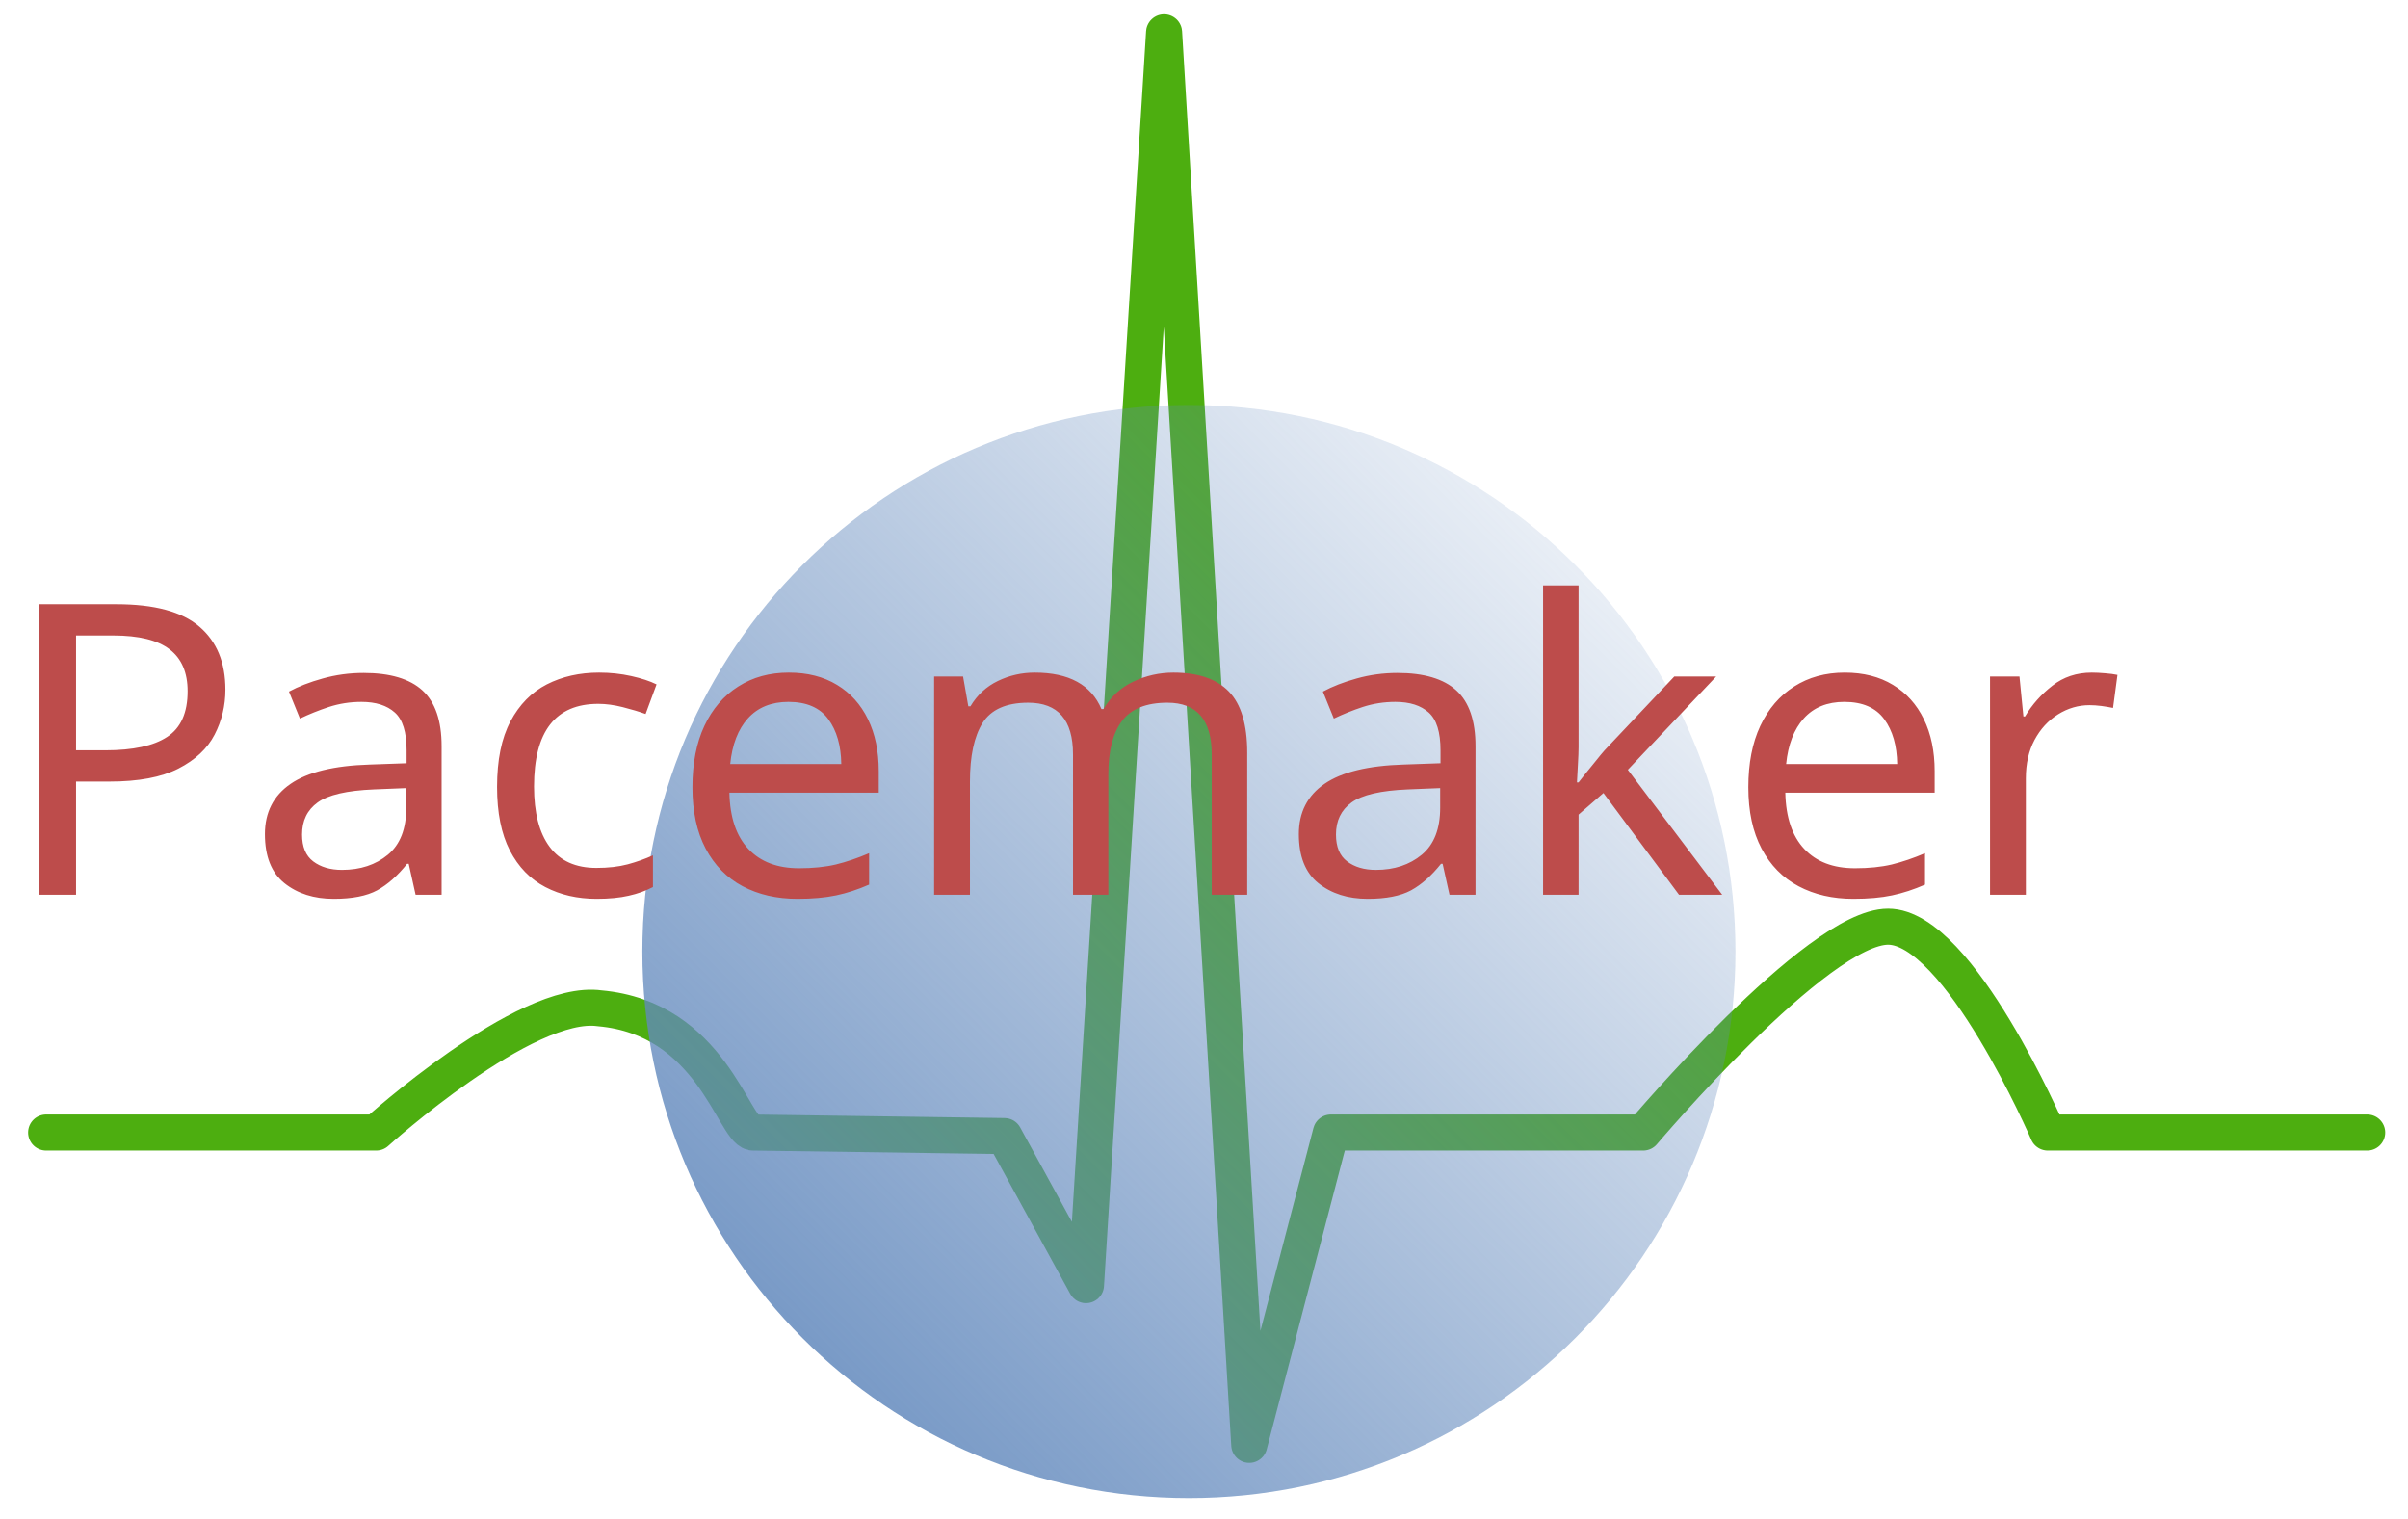
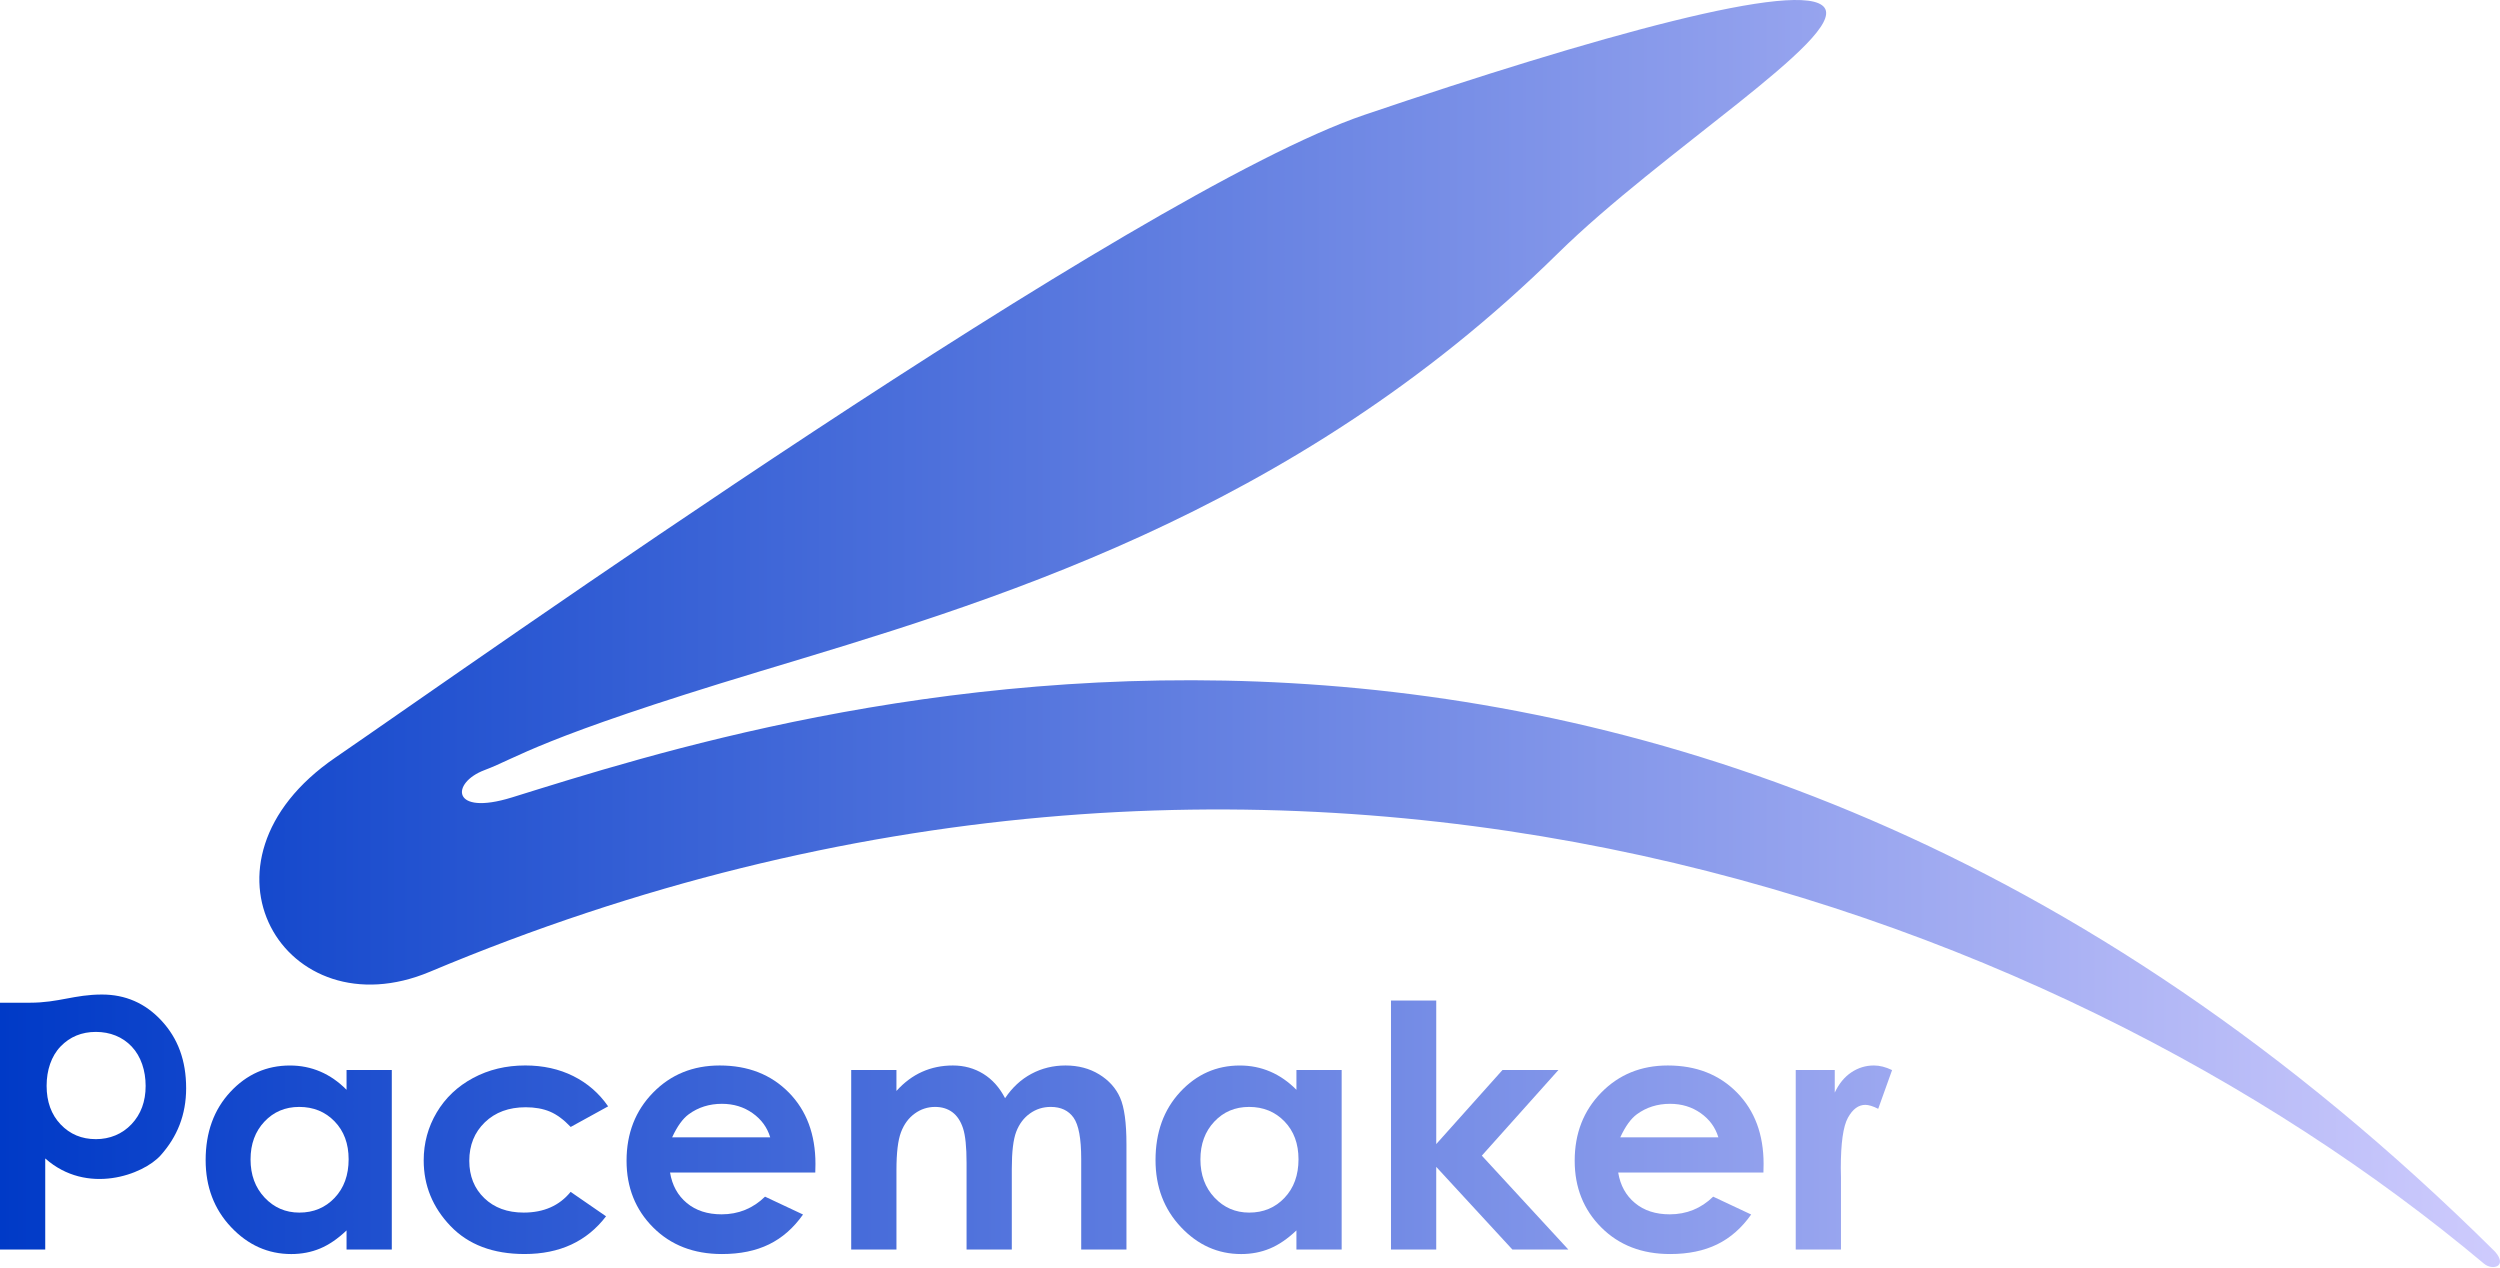
- <svg xmlns="http://www.w3.org/2000/svg" xmlns:xlink="http://www.w3.org/1999/xlink" id="svg2886" version="1.1" width="230" height="145" style="display:inline">
-   <defs id="defs2890">
-     <linearGradient id="linearGradient3701">
-       <stop style="stop-color:#6289bd;stop-opacity:1;" offset="0" id="stop3703" />
-       <stop style="stop-color:#6289bd;stop-opacity:0;" offset="1" id="stop3705" />
+ <svg xmlns="http://www.w3.org/2000/svg" xmlns:xlink="http://www.w3.org/1999/xlink" version="1.1" width="282.772" height="143.315" id="svg2" xml:space="preserve">
+   <defs id="defs6">
+     <linearGradient id="linearGradient3808">
+       <stop style="stop-color:#003ac7;stop-opacity:1;" offset="0" id="stop3810" />
+       <stop style="stop-color:#cecbfd;stop-opacity:1;" offset="1" id="stop3812" />
    </linearGradient>
-     <linearGradient xlink:href="#linearGradient3701" id="linearGradient3707" x1="451.974" y1="895.578" x2="1263.852" y2="83.699" gradientUnits="userSpaceOnUse" />
+     <linearGradient x1="0" y1="0" x2="1" y2="0" id="linearGradient26" gradientUnits="userSpaceOnUse" gradientTransform="matrix(202.7485,0,0,202.7485,331.4604,-322.6777)" spreadMethod="pad">
+       <stop id="stop28" style="stop-color:#ea5b63;stop-opacity:1" offset="0" />
+       <stop id="stop30" style="stop-color:#f29d92;stop-opacity:1" offset="1" />
+     </linearGradient>
+     <linearGradient x1="0" y1="0" x2="1" y2="0" id="linearGradient46" gradientUnits="userSpaceOnUse" gradientTransform="matrix(170.5261,0,0,170.5261,327.9482,-275.0605)" spreadMethod="pad">
+       <stop id="stop48" style="stop-color:#ea5b63;stop-opacity:1" offset="0" />
+       <stop id="stop50" style="stop-color:#f29d92;stop-opacity:1" offset="1" />
+     </linearGradient>
+     <linearGradient x1="0" y1="0" x2="1" y2="0" id="linearGradient66" gradientUnits="userSpaceOnUse" gradientTransform="matrix(170.5262,0,0,170.5262,327.9473,-275.0605)" spreadMethod="pad">
+       <stop id="stop68" style="stop-color:#ea5b63;stop-opacity:1" offset="0" />
+       <stop id="stop70" style="stop-color:#f29d92;stop-opacity:1" offset="1" />
+     </linearGradient>
+     <linearGradient x1="0" y1="0" x2="1" y2="0" id="linearGradient86" gradientUnits="userSpaceOnUse" gradientTransform="matrix(170.5255,0,0,170.5255,327.9477,-275.0605)" spreadMethod="pad">
+       <stop id="stop88" style="stop-color:#ea5b63;stop-opacity:1" offset="0" />
+       <stop id="stop90" style="stop-color:#f29d92;stop-opacity:1" offset="1" />
+     </linearGradient>
+     <linearGradient x1="0" y1="0" x2="1" y2="0" id="linearGradient106" gradientUnits="userSpaceOnUse" gradientTransform="matrix(170.5256,0,0,170.5256,327.9482,-275.2637)" spreadMethod="pad">
+       <stop id="stop108" style="stop-color:#ea5b63;stop-opacity:1" offset="0" />
+       <stop id="stop110" style="stop-color:#f29d92;stop-opacity:1" offset="1" />
+     </linearGradient>
+     <linearGradient x1="0" y1="0" x2="1" y2="0" id="linearGradient126" gradientUnits="userSpaceOnUse" gradientTransform="matrix(170.5261,0,0,170.5261,327.9477,-275.0605)" spreadMethod="pad">
+       <stop id="stop128" style="stop-color:#ea5b63;stop-opacity:1" offset="0" />
+       <stop id="stop130" style="stop-color:#f29d92;stop-opacity:1" offset="1" />
+     </linearGradient>
+     <linearGradient x1="0" y1="0" x2="1" y2="0" id="linearGradient146" gradientUnits="userSpaceOnUse" gradientTransform="matrix(170.5261,0,0,170.5261,327.9468,-278.2012)" spreadMethod="pad">
+       <stop id="stop148" style="stop-color:#ea5b63;stop-opacity:1" offset="0" />
+       <stop id="stop150" style="stop-color:#f29d92;stop-opacity:1" offset="1" />
+     </linearGradient>
+     <linearGradient x1="0" y1="0" x2="1" y2="0" id="linearGradient166" gradientUnits="userSpaceOnUse" gradientTransform="matrix(170.5255,0,0,170.5255,327.9468,-275.0605)" spreadMethod="pad">
+       <stop id="stop168" style="stop-color:#ea5b63;stop-opacity:1" offset="0" />
+       <stop id="stop170" style="stop-color:#f29d92;stop-opacity:1" offset="1" />
+     </linearGradient>
+     <linearGradient x1="0" y1="0" x2="1" y2="0" id="linearGradient186" gradientUnits="userSpaceOnUse" gradientTransform="matrix(170.5265,0,0,170.5265,327.9473,-275.2637)" spreadMethod="pad">
+       <stop id="stop188" style="stop-color:#ea5b63;stop-opacity:1" offset="0" />
+       <stop id="stop190" style="stop-color:#f29d92;stop-opacity:1" offset="1" />
+     </linearGradient>
+     <linearGradient x1="0" y1="0" x2="1" y2="0" id="linearGradient206" gradientUnits="userSpaceOnUse" gradientTransform="matrix(170.5261,0,0,170.5261,327.9463,-278.4736)" spreadMethod="pad">
+       <stop id="stop208" style="stop-color:#ea5b63;stop-opacity:1" offset="0" />
+       <stop id="stop210" style="stop-color:#f29d92;stop-opacity:1" offset="1" />
+     </linearGradient>
+     <linearGradient xlink:href="#linearGradient3808" id="linearGradient3814" x1="307.992" y1="322.678" x2="534.209" y2="322.678" gradientUnits="userSpaceOnUse" />
+     <linearGradient xlink:href="#linearGradient3808" id="linearGradient2896" gradientUnits="userSpaceOnUse" x1="307.992" y1="322.678" x2="534.209" y2="322.678" />
+     <linearGradient xlink:href="#linearGradient3808" id="linearGradient2898" gradientUnits="userSpaceOnUse" x1="307.992" y1="322.678" x2="534.209" y2="322.678" />
+     <linearGradient xlink:href="#linearGradient3808" id="linearGradient2900" gradientUnits="userSpaceOnUse" x1="307.992" y1="322.678" x2="534.209" y2="322.678" />
+     <linearGradient xlink:href="#linearGradient3808" id="linearGradient2902" gradientUnits="userSpaceOnUse" x1="307.992" y1="322.678" x2="534.209" y2="322.678" />
+     <linearGradient xlink:href="#linearGradient3808" id="linearGradient2904" gradientUnits="userSpaceOnUse" x1="307.992" y1="322.678" x2="534.209" y2="322.678" />
+     <linearGradient xlink:href="#linearGradient3808" id="linearGradient2906" gradientUnits="userSpaceOnUse" x1="307.992" y1="322.678" x2="534.209" y2="322.678" />
+     <linearGradient xlink:href="#linearGradient3808" id="linearGradient2908" gradientUnits="userSpaceOnUse" x1="307.992" y1="322.678" x2="534.209" y2="322.678" />
+     <linearGradient xlink:href="#linearGradient3808" id="linearGradient2910" gradientUnits="userSpaceOnUse" x1="307.992" y1="322.678" x2="534.209" y2="322.678" />
+     <linearGradient xlink:href="#linearGradient3808" id="linearGradient2912" gradientUnits="userSpaceOnUse" x1="307.992" y1="322.678" x2="534.209" y2="322.678" />
+     <linearGradient xlink:href="#linearGradient3808" id="linearGradient2914" gradientUnits="userSpaceOnUse" x1="307.992" y1="322.678" x2="534.209" y2="322.678" />
+     <linearGradient xlink:href="#linearGradient3808" id="linearGradient2916" gradientUnits="userSpaceOnUse" x1="307.992" y1="322.678" x2="534.209" y2="322.678" />
+     <linearGradient xlink:href="#linearGradient3808" id="linearGradient2918" gradientUnits="userSpaceOnUse" x1="307.992" y1="322.678" x2="534.209" y2="322.678" />
+     <linearGradient xlink:href="#linearGradient3808" id="linearGradient2920" gradientUnits="userSpaceOnUse" x1="307.992" y1="322.678" x2="534.209" y2="322.678" />
+     <linearGradient xlink:href="#linearGradient3808" id="linearGradient2922" gradientUnits="userSpaceOnUse" x1="307.992" y1="322.678" x2="534.209" y2="322.678" />
+     <linearGradient xlink:href="#linearGradient3808" id="linearGradient2924" gradientUnits="userSpaceOnUse" x1="307.992" y1="322.678" x2="534.209" y2="322.678" />
+     <linearGradient xlink:href="#linearGradient3808" id="linearGradient2926" gradientUnits="userSpaceOnUse" x1="307.992" y1="322.678" x2="534.209" y2="322.678" />
+     <linearGradient xlink:href="#linearGradient3808" id="linearGradient2928" gradientUnits="userSpaceOnUse" x1="307.992" y1="322.678" x2="534.209" y2="322.678" />
+     <linearGradient xlink:href="#linearGradient3808" id="linearGradient2930" gradientUnits="userSpaceOnUse" x1="307.992" y1="322.678" x2="534.209" y2="322.678" />
+     <linearGradient xlink:href="#linearGradient3808" id="linearGradient2932" gradientUnits="userSpaceOnUse" x1="307.992" y1="322.678" x2="534.209" y2="322.678" />
+     <linearGradient xlink:href="#linearGradient3808" id="linearGradient2934" gradientUnits="userSpaceOnUse" x1="307.992" y1="322.678" x2="534.209" y2="322.678" />
+     <linearGradient xlink:href="#linearGradient3808" id="linearGradient2936" gradientUnits="userSpaceOnUse" x1="307.992" y1="322.678" x2="534.209" y2="322.678" />
+     <linearGradient xlink:href="#linearGradient3808" id="linearGradient2938" gradientUnits="userSpaceOnUse" x1="307.992" y1="322.678" x2="534.209" y2="322.678" />
+     <linearGradient xlink:href="#linearGradient3808" id="linearGradient2940" gradientUnits="userSpaceOnUse" x1="307.992" y1="322.678" x2="534.209" y2="322.678" />
+     <linearGradient xlink:href="#linearGradient3808" id="linearGradient2942" gradientUnits="userSpaceOnUse" x1="307.992" y1="322.678" x2="534.209" y2="322.678" />
+     <linearGradient xlink:href="#linearGradient3808" id="linearGradient2944" gradientUnits="userSpaceOnUse" x1="307.992" y1="322.678" x2="534.209" y2="322.678" />
+     <linearGradient xlink:href="#linearGradient3808" id="linearGradient2946" gradientUnits="userSpaceOnUse" x1="307.992" y1="322.678" x2="534.209" y2="322.678" />
+     <linearGradient xlink:href="#linearGradient3808" id="linearGradient2948" gradientUnits="userSpaceOnUse" x1="307.992" y1="322.678" x2="534.209" y2="322.678" />
+     <linearGradient xlink:href="#linearGradient3808" id="linearGradient2950" gradientUnits="userSpaceOnUse" x1="307.992" y1="322.678" x2="534.209" y2="322.678" />
+     <linearGradient xlink:href="#linearGradient3808" id="linearGradient2952" gradientUnits="userSpaceOnUse" x1="307.992" y1="322.678" x2="534.209" y2="322.678" />
+     <linearGradient xlink:href="#linearGradient3808" id="linearGradient2954" gradientUnits="userSpaceOnUse" x1="307.992" y1="322.678" x2="534.209" y2="322.678" />
+     <linearGradient xlink:href="#linearGradient3808" id="linearGradient2956" gradientUnits="userSpaceOnUse" x1="307.992" y1="322.678" x2="534.209" y2="322.678" />
+     <linearGradient xlink:href="#linearGradient3808" id="linearGradient2958" gradientUnits="userSpaceOnUse" x1="307.992" y1="322.678" x2="534.209" y2="322.678" />
+     <linearGradient xlink:href="#linearGradient3808" id="linearGradient2960" gradientUnits="userSpaceOnUse" x1="307.992" y1="322.678" x2="534.209" y2="322.678" />
+     <linearGradient xlink:href="#linearGradient3808" id="linearGradient2962" gradientUnits="userSpaceOnUse" x1="307.992" y1="322.678" x2="534.209" y2="322.678" />
+     <linearGradient xlink:href="#linearGradient3808" id="linearGradient2964" gradientUnits="userSpaceOnUse" x1="307.992" y1="322.678" x2="534.209" y2="322.678" />
+     <linearGradient xlink:href="#linearGradient3808" id="linearGradient2966" gradientUnits="userSpaceOnUse" x1="307.992" y1="322.678" x2="534.209" y2="322.678" />
+     <linearGradient xlink:href="#linearGradient3808" id="linearGradient2968" gradientUnits="userSpaceOnUse" x1="307.992" y1="322.678" x2="534.209" y2="322.678" />
+     <linearGradient xlink:href="#linearGradient3808" id="linearGradient2970" gradientUnits="userSpaceOnUse" x1="307.992" y1="322.678" x2="534.209" y2="322.678" />
+     <linearGradient xlink:href="#linearGradient3808" id="linearGradient2972" gradientUnits="userSpaceOnUse" x1="307.992" y1="322.678" x2="534.209" y2="322.678" />
+     <linearGradient xlink:href="#linearGradient3808" id="linearGradient2974" gradientUnits="userSpaceOnUse" x1="307.992" y1="322.678" x2="534.209" y2="322.678" />
+     <linearGradient xlink:href="#linearGradient3808" id="linearGradient2976" gradientUnits="userSpaceOnUse" x1="307.992" y1="322.678" x2="534.209" y2="322.678" />
+     <linearGradient xlink:href="#linearGradient3808" id="linearGradient2978" gradientUnits="userSpaceOnUse" x1="307.992" y1="322.678" x2="534.209" y2="322.678" />
+     <linearGradient xlink:href="#linearGradient3808" id="linearGradient2980" gradientUnits="userSpaceOnUse" x1="307.992" y1="322.678" x2="534.209" y2="322.678" />
+     <linearGradient xlink:href="#linearGradient3808" id="linearGradient2982" gradientUnits="userSpaceOnUse" x1="307.992" y1="322.678" x2="534.209" y2="322.678" />
+     <linearGradient xlink:href="#linearGradient3808" id="linearGradient2984" gradientUnits="userSpaceOnUse" x1="307.992" y1="322.678" x2="534.209" y2="322.678" />
+     <linearGradient xlink:href="#linearGradient3808" id="linearGradient2986" gradientUnits="userSpaceOnUse" x1="307.992" y1="322.678" x2="534.209" y2="322.678" />
+     <linearGradient xlink:href="#linearGradient3808" id="linearGradient2988" gradientUnits="userSpaceOnUse" x1="307.992" y1="322.678" x2="534.209" y2="322.678" />
+     <linearGradient xlink:href="#linearGradient3808" id="linearGradient2990" gradientUnits="userSpaceOnUse" x1="307.992" y1="322.678" x2="534.209" y2="322.678" />
+     <linearGradient xlink:href="#linearGradient3808" id="linearGradient2992" gradientUnits="userSpaceOnUse" x1="307.992" y1="322.678" x2="534.209" y2="322.678" />
+     <linearGradient xlink:href="#linearGradient3808" id="linearGradient2994" gradientUnits="userSpaceOnUse" x1="307.992" y1="322.678" x2="534.209" y2="322.678" />
  </defs>
-   <g id="layer6" style="display:inline">
-     <path style="fill:none;stroke:#4dae10;stroke-width:3.443;stroke-linecap:round;stroke-linejoin:round;stroke-miterlimit:4;stroke-opacity:1;stroke-dasharray:none;display:inline" d="m 4.407,108.171 31.525,0 c 0,0 14.237,-12.881 21.356,-11.864 10.575,0.942 12.74,11.501 14.576,11.864 l 24.068,0.339 7.797,14.237 7.458,-119.66 8.136,134.914 7.797,-29.83 29.83,0 c 0,0 16.61,-19.661 23.39,-19.661 6.78,0 15.254,19.661 15.254,19.661 l 30.508,0" id="path3779" />
-   </g>
-   <g id="layer1" style="display:inline">
-     <path style="fill:url(#linearGradient3707);fill-opacity:1" id="path3699" d="m 1263.852,489.638 a 405.939,405.939 0 1 1 -811.879,0 405.939,405.939 0 1 1 811.879,0 z" transform="matrix(0.1285979,0,0,0.1285979,3.232542,27.91657)" />
-   </g>
-   <g id="layer4" style="display:inline">
-     <text xml:space="preserve" style="font-size:8.1px;font-style:normal;font-weight:normal;line-height:125%;fill:#000000;fill-opacity:1;stroke:none;font-family:Bitstream Vera Sans" x="0" y="85.459" id="text2919">
-       <tspan id="tspan2921" x="0" y="85.459" style="font-size:38.88px;font-style:normal;font-variant:normal;font-weight:200;font-stretch:normal;text-align:start;line-height:125%;writing-mode:lr-tb;text-anchor:start;fill:#bd4c4b;fill-opacity:1;font-family:Dakota;-inkscape-font-specification:Dakota Thin">Pacemaker</tspan>
-     </text>
+   <g transform="matrix(1.25,0,0,-1.25,-384.9896,475.0053)" id="g12" style="fill:url(#linearGradient3814);fill-opacity:1">
+     <g transform="scale(1,-1)" id="g14" style="fill:url(#linearGradient2904);fill-opacity:1">
+       <g id="g16" style="fill:url(#linearGradient2902);fill-opacity:1">
+         <g id="g22" style="fill:url(#linearGradient2900);fill-opacity:1">
+           <g id="g24" style="fill:url(#linearGradient2898);fill-opacity:1">
+             <path d="m 354.304,-307.844 c 24.226,-7.519 104.018,-33.767 179.471,41.115 1.141,1.331 -0.244,1.716 -1.01,1.074 -39.371,-33.028 -109.926,-58.334 -185.873,-26.418 -13.116,5.513 -22.43,-9.881 -8.553,-19.381 12.048,-8.253 72.41,-51.126 93.126,-58.16 20.715,-7.032 39.721,-12.354 41.621,-9.692 1.902,2.66 -14.785,13.032 -24.137,22.238 -24.137,23.755 -52.074,31.735 -72.223,37.821 -20.144,6.08 -21.853,7.792 -24.896,8.929 -3.041,1.143 -3.041,4.182 2.472,2.474 z" id="path32" style="fill:url(#linearGradient2896);fill-opacity:1;stroke:none" />
+           </g>
+         </g>
+       </g>
+     </g>
+     <g transform="scale(1,-1)" id="g34" style="fill:url(#linearGradient2914);fill-opacity:1">
+       <g id="g36" style="fill:url(#linearGradient2912);fill-opacity:1">
+         <g id="g42" style="fill:url(#linearGradient2910);fill-opacity:1">
+           <g id="g44" style="fill:url(#linearGradient2908);fill-opacity:1">
+             <path d="m 335.063,-279.842 c -1.263,0 -2.312,0.444 -3.147,1.333 -0.835,0.889 -1.253,2.028 -1.253,3.418 0,1.4 0.425,2.553 1.275,3.456 0.85,0.903 1.896,1.355 3.14,1.355 1.283,0 2.347,-0.444 3.192,-1.333 0.845,-0.889 1.268,-2.053 1.268,-3.493 0,-1.409 -0.423,-2.552 -1.268,-3.425 -0.845,-0.875 -1.914,-1.312 -3.207,-1.312 z m 4.287,-3.344 c 0,0 4.094,0 4.094,0 0,0 0,16.25 0,16.25 0,0 -4.094,0 -4.094,0 0,0 0,-1.731 0,-1.731 -0.796,0.758 -1.595,1.303 -2.396,1.637 -0.801,0.334 -1.669,0.501 -2.605,0.501 -2.101,0 -3.917,-0.812 -5.45,-2.438 -1.533,-1.625 -2.299,-3.646 -2.299,-6.062 0,-2.506 0.741,-4.559 2.225,-6.16 1.483,-1.601 3.284,-2.401 5.404,-2.401 0.976,0 1.891,0.183 2.747,0.55 0.856,0.365 1.647,0.916 2.374,1.648 0,0 0,-1.792 0,-1.792 z" id="path52" style="fill:url(#linearGradient2906);fill-opacity:1;stroke:none" />
+           </g>
+         </g>
+       </g>
+     </g>
+     <g transform="scale(1,-1)" id="g54" style="fill:url(#linearGradient2924);fill-opacity:1">
+       <g id="g56" style="fill:url(#linearGradient2922);fill-opacity:1">
+         <g id="g62" style="fill:url(#linearGradient2920);fill-opacity:1">
+           <g id="g64" style="fill:url(#linearGradient2918);fill-opacity:1">
+             <path d="m 363.02,-279.894 c 0,0 -3.387,1.864 -3.387,1.864 -0.637,-0.669 -1.266,-1.132 -1.888,-1.392 -0.622,-0.26 -1.35,-0.39 -2.186,-0.39 -1.522,0 -2.753,0.454 -3.693,1.36 -0.94,0.908 -1.41,2.07 -1.41,3.486 0,1.379 0.452,2.504 1.356,3.376 0.904,0.872 2.092,1.309 3.564,1.309 1.818,0 3.235,-0.625 4.249,-1.875 0,0 3.206,2.211 3.206,2.211 -1.741,2.276 -4.197,3.414 -7.37,3.414 -2.854,0 -5.09,-0.845 -6.706,-2.535 -1.616,-1.69 -2.424,-3.669 -2.424,-5.937 0,-1.57 0.393,-3.018 1.179,-4.34 0.786,-1.322 1.883,-2.361 3.291,-3.117 1.408,-0.756 2.983,-1.134 4.724,-1.134 1.612,0 3.06,0.321 4.344,0.962 1.283,0.642 2.333,1.554 3.149,2.736 z" id="path72" style="fill:url(#linearGradient2916);fill-opacity:1;stroke:none" />
+           </g>
+         </g>
+       </g>
+     </g>
+     <g transform="scale(1,-1)" id="g74" style="fill:url(#linearGradient2934);fill-opacity:1">
+       <g id="g76" style="fill:url(#linearGradient2932);fill-opacity:1">
+         <g id="g82" style="fill:url(#linearGradient2930);fill-opacity:1">
+           <g id="g84" style="fill:url(#linearGradient2928);fill-opacity:1">
+             <path d="m 377.686,-277.092 c -0.271,-0.897 -0.803,-1.626 -1.599,-2.188 -0.796,-0.562 -1.72,-0.843 -2.771,-0.843 -1.142,0 -2.143,0.315 -3.003,0.946 -0.541,0.395 -1.041,1.09 -1.501,2.085 0,0 8.875,0 8.875,0 z m 4.078,3.188 c 0,0 -13.141,0 -13.141,0 0.189,1.156 0.695,2.075 1.517,2.758 0.822,0.683 1.871,1.023 3.146,1.023 1.524,0 2.834,-0.532 3.931,-1.599 0,0 3.438,1.615 3.438,1.615 -0.856,1.218 -1.882,2.118 -3.077,2.701 -1.195,0.584 -2.614,0.876 -4.257,0.876 -2.55,0 -4.626,-0.803 -6.229,-2.409 -1.604,-1.605 -2.405,-3.616 -2.405,-6.033 0,-2.475 0.801,-4.531 2.402,-6.166 1.602,-1.637 3.61,-2.454 6.025,-2.454 2.564,0 4.65,0.816 6.256,2.448 1.606,1.632 2.41,3.787 2.41,6.465 0,0 -0.016,0.774 -0.016,0.774 z" id="path92" style="fill:url(#linearGradient2926);fill-opacity:1;stroke:none" />
+           </g>
+         </g>
+       </g>
+     </g>
+     <g transform="scale(1,-1)" id="g94" style="fill:url(#linearGradient2944);fill-opacity:1">
+       <g id="g96" style="fill:url(#linearGradient2942);fill-opacity:1">
+         <g id="g102" style="fill:url(#linearGradient2940);fill-opacity:1">
+           <g id="g104" style="fill:url(#linearGradient2938);fill-opacity:1">
+             <path d="m 385.014,-283.186 c 0,0 4.094,0 4.094,0 0,0 0,1.899 0,1.899 0.697,-0.773 1.471,-1.352 2.322,-1.732 0.852,-0.383 1.781,-0.573 2.787,-0.573 1.016,0 1.932,0.252 2.749,0.755 0.816,0.504 1.474,1.238 1.972,2.205 0.648,-0.967 1.441,-1.701 2.383,-2.205 0.941,-0.503 1.971,-0.755 3.086,-0.755 1.155,0 2.172,0.269 3.048,0.806 0.876,0.537 1.507,1.239 1.89,2.105 0.384,0.865 0.576,2.273 0.576,4.223 0,0 0,9.522 0,9.522 0,0 -4.094,0 -4.094,0 0,0 0,-8.208 0,-8.208 0,-1.834 -0.23,-3.074 -0.69,-3.725 -0.46,-0.648 -1.149,-0.974 -2.068,-0.974 -0.7,0 -1.327,0.198 -1.882,0.595 -0.555,0.396 -0.967,0.944 -1.236,1.643 -0.27,0.699 -0.404,1.822 -0.404,3.368 0,0 0,7.301 0,7.301 0,0 -4.094,0 -4.094,0 0,0 0,-7.836 0,-7.836 0,-1.447 -0.107,-2.495 -0.322,-3.145 -0.215,-0.649 -0.537,-1.132 -0.965,-1.45 -0.43,-0.316 -0.947,-0.476 -1.557,-0.476 -0.678,0 -1.294,0.201 -1.848,0.603 -0.554,0.401 -0.967,0.964 -1.242,1.688 -0.273,0.724 -0.41,1.863 -0.41,3.42 0,0 0,7.196 0,7.196 0,0 -4.094,0 -4.094,0 0,0 0,-16.25 0,-16.25 z" id="path112" style="fill:url(#linearGradient2936);fill-opacity:1;stroke:none" />
+           </g>
+         </g>
+       </g>
+     </g>
+     <g transform="scale(1,-1)" id="g114" style="fill:url(#linearGradient2954);fill-opacity:1">
+       <g id="g116" style="fill:url(#linearGradient2952);fill-opacity:1">
+         <g id="g122" style="fill:url(#linearGradient2950);fill-opacity:1">
+           <g id="g124" style="fill:url(#linearGradient2948);fill-opacity:1">
+             <path d="m 421.014,-279.842 c -1.263,0 -2.312,0.444 -3.146,1.333 -0.836,0.889 -1.254,2.028 -1.254,3.418 0,1.4 0.426,2.553 1.275,3.456 0.851,0.903 1.896,1.355 3.141,1.355 1.282,0 2.346,-0.444 3.191,-1.333 0.846,-0.889 1.268,-2.053 1.268,-3.493 0,-1.409 -0.422,-2.552 -1.268,-3.425 -0.846,-0.875 -1.914,-1.312 -3.207,-1.312 z m 4.287,-3.344 c 0,0 4.094,0 4.094,0 0,0 0,16.25 0,16.25 0,0 -4.094,0 -4.094,0 0,0 0,-1.731 0,-1.731 -0.796,0.758 -1.595,1.303 -2.396,1.637 -0.801,0.334 -1.669,0.501 -2.604,0.501 -2.101,0 -3.917,-0.812 -5.45,-2.438 -1.532,-1.625 -2.299,-3.646 -2.299,-6.062 0,-2.506 0.742,-4.559 2.225,-6.16 1.483,-1.601 3.285,-2.401 5.404,-2.401 0.977,0 1.892,0.183 2.748,0.55 0.855,0.365 1.646,0.916 2.373,1.648 0,0 0,-1.792 0,-1.792 z" id="path132" style="fill:url(#linearGradient2946);fill-opacity:1;stroke:none" />
+           </g>
+         </g>
+       </g>
+     </g>
+     <g transform="scale(1,-1)" id="g134" style="fill:url(#linearGradient2964);fill-opacity:1">
+       <g id="g136" style="fill:url(#linearGradient2962);fill-opacity:1">
+         <g id="g142" style="fill:url(#linearGradient2960);fill-opacity:1">
+           <g id="g144" style="fill:url(#linearGradient2958);fill-opacity:1">
+             <path d="m 433.859,-289.467 c 0,0 4.094,0 4.094,0 0,0 0,12.987 0,12.987 0,0 5.997,-6.706 5.997,-6.706 0,0 5.062,0 5.062,0 0,0 -6.934,7.753 -6.934,7.753 0,0 7.829,8.497 7.829,8.497 0,0 -5.062,0 -5.062,0 0,0 -6.893,-7.482 -6.893,-7.482 0,0 0,7.482 0,7.482 0,0 -4.094,0 -4.094,0 0,0 0,-22.531 0,-22.531 z" id="path152" style="fill:url(#linearGradient2956);fill-opacity:1;stroke:none" />
+           </g>
+         </g>
+       </g>
+     </g>
+     <g transform="scale(1,-1)" id="g154" style="fill:url(#linearGradient2974);fill-opacity:1">
+       <g id="g156" style="fill:url(#linearGradient2972);fill-opacity:1">
+         <g id="g162" style="fill:url(#linearGradient2970);fill-opacity:1">
+           <g id="g164" style="fill:url(#linearGradient2968);fill-opacity:1">
+             <path d="m 463.481,-277.092 c -0.271,-0.897 -0.804,-1.626 -1.599,-2.188 -0.797,-0.562 -1.721,-0.843 -2.771,-0.843 -1.142,0 -2.143,0.315 -3.004,0.946 -0.54,0.395 -1.041,1.09 -1.501,2.085 0,0 8.875,0 8.875,0 z m 4.079,3.188 c 0,0 -13.142,0 -13.142,0 0.189,1.156 0.694,2.075 1.517,2.758 0.822,0.683 1.871,1.023 3.146,1.023 1.524,0 2.834,-0.532 3.931,-1.599 0,0 3.438,1.615 3.438,1.615 -0.856,1.218 -1.882,2.118 -3.077,2.701 -1.195,0.584 -2.614,0.876 -4.258,0.876 -2.549,0 -4.625,-0.803 -6.229,-2.409 -1.604,-1.605 -2.405,-3.616 -2.405,-6.033 0,-2.475 0.801,-4.531 2.402,-6.166 1.602,-1.637 3.61,-2.454 6.024,-2.454 2.564,0 4.65,0.816 6.257,2.448 1.606,1.632 2.41,3.787 2.41,6.465 0,0 -0.015,0.774 -0.015,0.774 z" id="path172" style="fill:url(#linearGradient2966);fill-opacity:1;stroke:none" />
+           </g>
+         </g>
+       </g>
+     </g>
+     <g transform="scale(1,-1)" id="g174" style="fill:url(#linearGradient2984);fill-opacity:1">
+       <g id="g176" style="fill:url(#linearGradient2982);fill-opacity:1">
+         <g id="g182" style="fill:url(#linearGradient2980);fill-opacity:1">
+           <g id="g184" style="fill:url(#linearGradient2978);fill-opacity:1">
+             <path d="m 470.482,-283.186 c 0,0 3.531,0 3.531,0 0,0 0,2.048 0,2.048 0.375,-0.803 0.875,-1.412 1.497,-1.829 0.622,-0.417 1.305,-0.625 2.046,-0.625 0.523,0 1.072,0.14 1.645,0.417 0,0 -1.256,3.504 -1.256,3.504 -0.473,-0.238 -0.861,-0.358 -1.167,-0.358 -0.62,0 -1.146,0.388 -1.573,1.165 -0.43,0.775 -0.644,2.299 -0.644,4.568 0,0 0.015,0.791 0.015,0.791 0,0 0,6.569 0,6.569 0,0 -4.094,0 -4.094,0 0,0 0,-16.25 0,-16.25 z" id="path192" style="fill:url(#linearGradient2976);fill-opacity:1;stroke:none" />
+           </g>
+         </g>
+       </g>
+     </g>
+     <g transform="scale(1,-1)" id="g194" style="fill:url(#linearGradient2994);fill-opacity:1">
+       <g id="g196" style="fill:url(#linearGradient2992);fill-opacity:1">
+         <g id="g202" style="fill:url(#linearGradient2990);fill-opacity:1">
+           <g id="g204" style="fill:url(#linearGradient2988);fill-opacity:1">
+             <path d="m 316.67,-286.63 c -1.283,0 -2.347,0.437 -3.192,1.312 -0.845,0.873 -1.268,2.157 -1.268,3.566 0,1.44 0.422,2.604 1.268,3.493 0.845,0.889 1.909,1.333 3.192,1.333 1.243,0 2.374,-0.452 3.225,-1.355 0.85,-0.903 1.275,-2.056 1.275,-3.456 0,-1.39 -0.418,-2.671 -1.253,-3.56 -0.835,-0.889 -1.975,-1.333 -3.247,-1.333 z m -5.964,-2.642 c 2.601,0 4.01,-0.74 6.509,-0.74 2.117,0 3.917,0.772 5.398,2.373 1.481,1.602 2.222,3.598 2.222,6.104 0,2.416 -0.812,4.395 -2.296,6.062 -1.582,1.778 -6.677,3.646 -10.454,0.293 0,0 0,8.244 0,8.244 0,0 -4.094,0 -4.094,0 0,0 0,-22.336 0,-22.336 0,0 1.523,0 2.714,0 z" id="path212" style="fill:url(#linearGradient2986);fill-opacity:1;stroke:none" />
+           </g>
+         </g>
+       </g>
+     </g>
  </g>
</svg>
